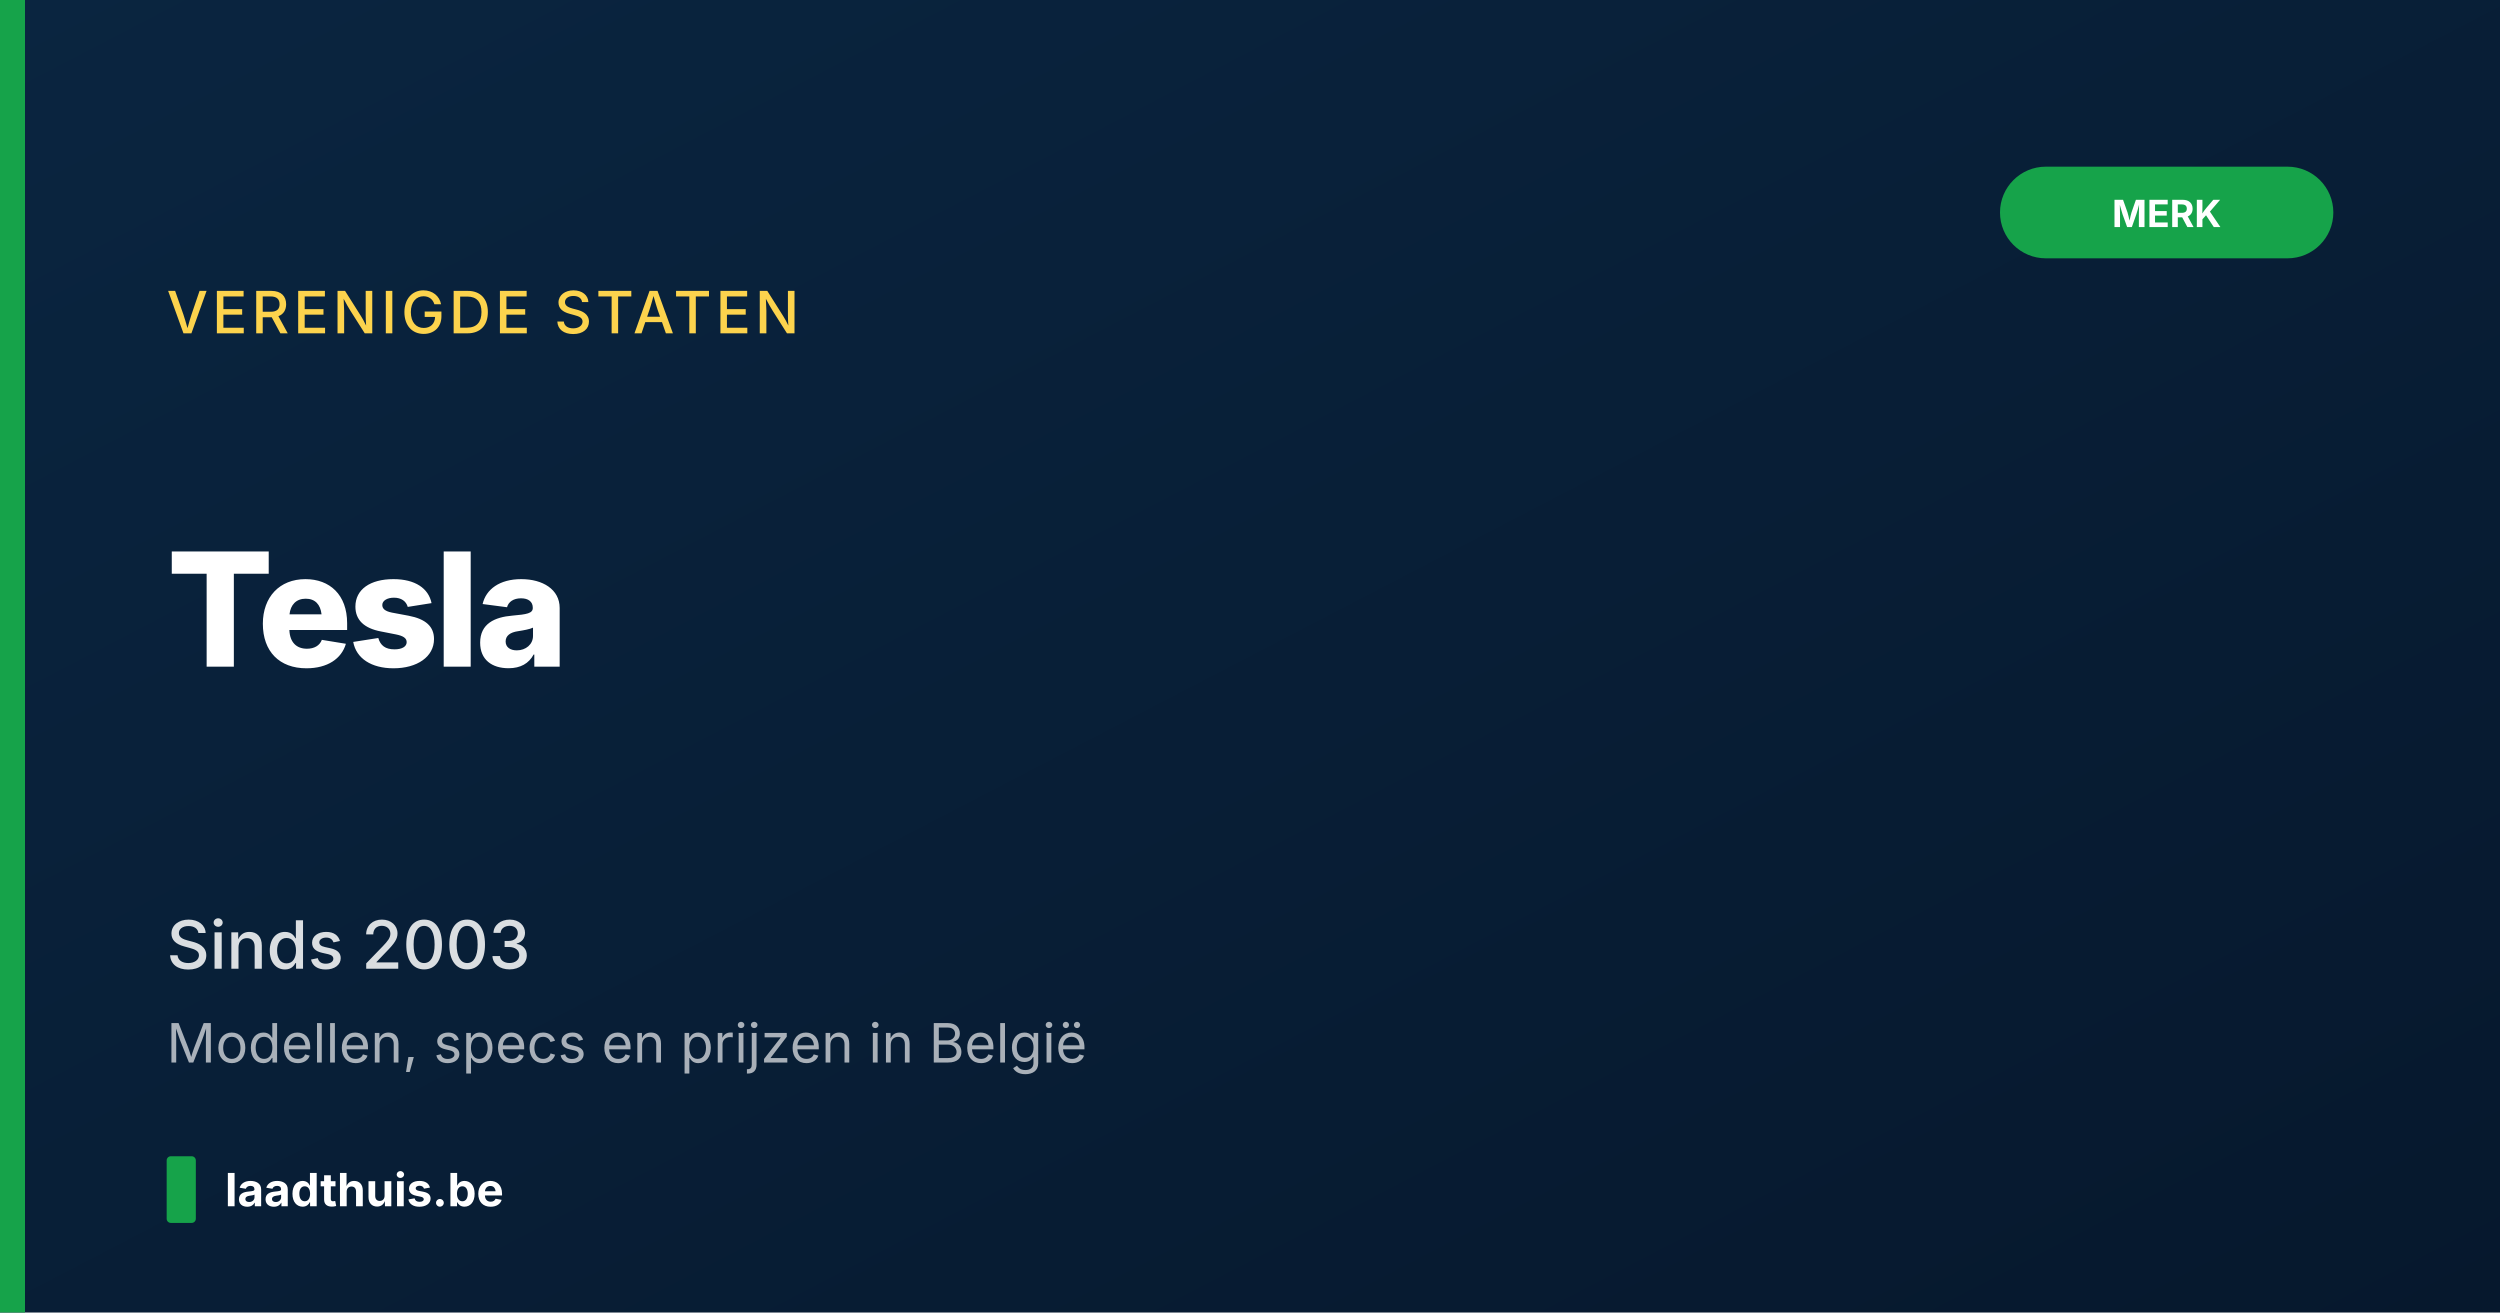
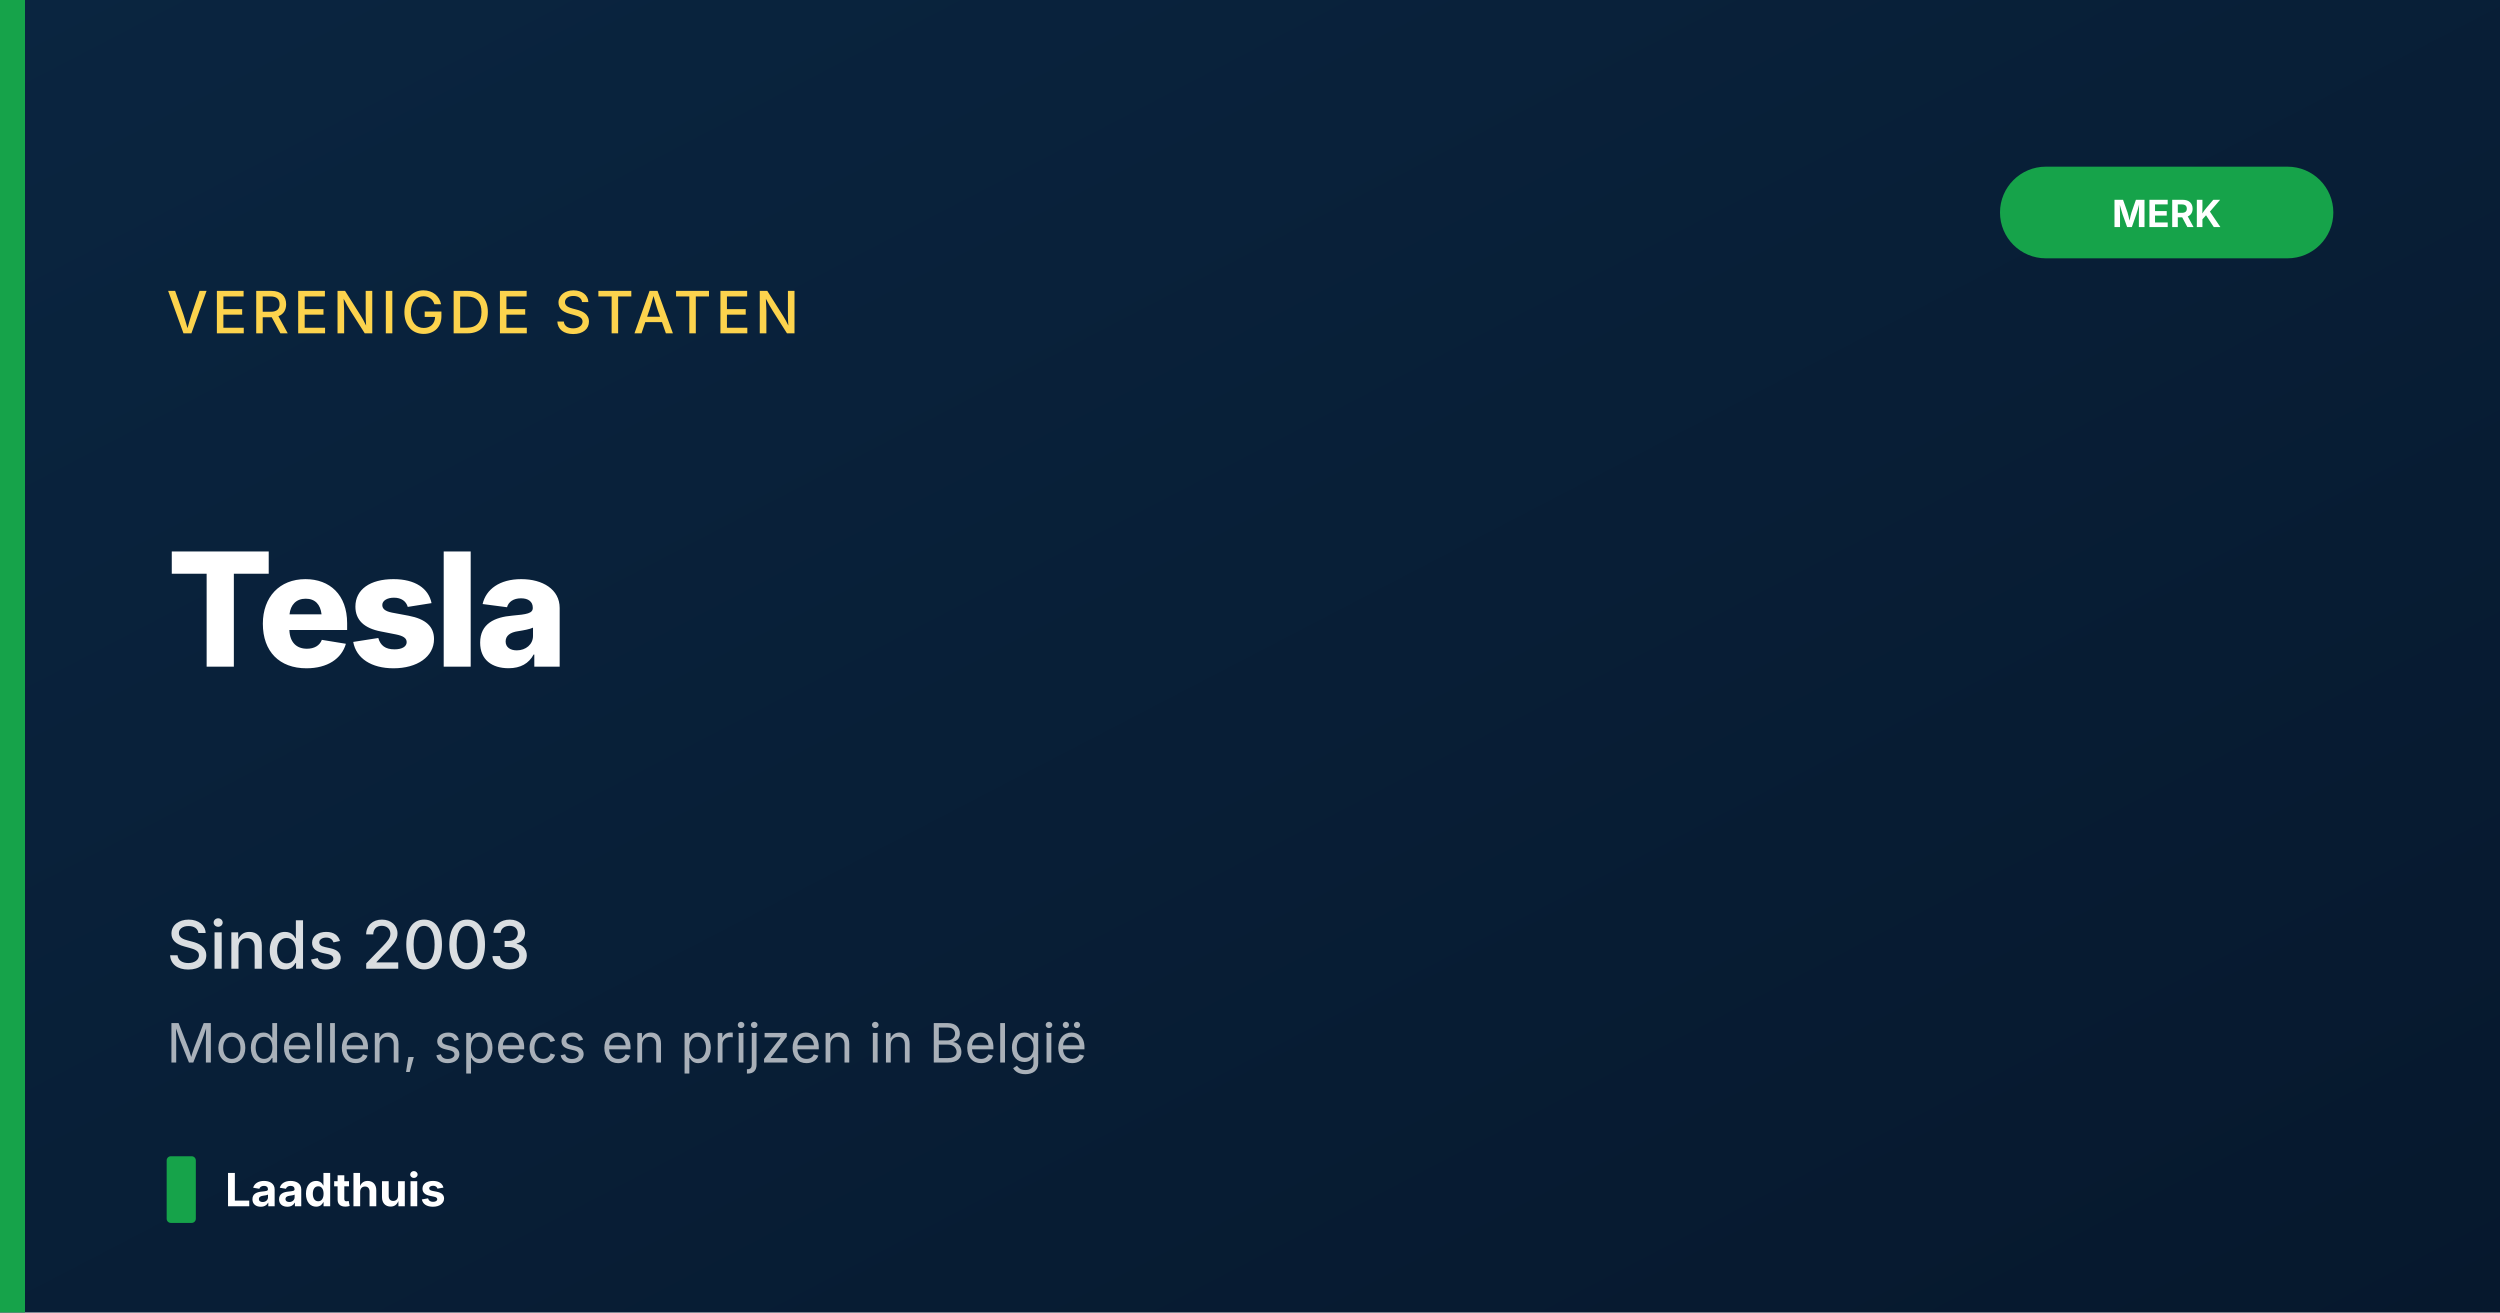
<svg xmlns="http://www.w3.org/2000/svg" width="1200" height="630" viewBox="0 0 1200 630">
  <defs>
    <linearGradient id="bg" x1="0" y1="0" x2="1" y2="1">
      <stop offset="0%" stop-color="#0A2540" />
      <stop offset="100%" stop-color="#06182d" />
    </linearGradient>
  </defs>
  <rect width="1200" height="630" fill="url(#bg)" />
  <rect x="0" y="0" width="12" height="630" fill="#16A34A" />
  <g font-family="Inter, system-ui, -apple-system, sans-serif" fill="white">
    <text x="80" y="160" font-size="28" font-weight="500" fill="#FCD34D" letter-spacing="2">VERENIGDE STATEN</text>
    <text x="80" y="320" font-size="76" font-weight="800" letter-spacing="-2">
      <tspan x="80" dy="0">Tesla</tspan>
    </text>
    <text x="80" y="465" font-size="32" font-weight="500" opacity="0.85">Sinds 2003</text>
    <text x="80" y="510" font-size="26" font-weight="400" opacity="0.65">Modellen, specs en prijzen in België</text>
  </g>
  <g transform="translate(80 555)">
    <rect width="14" height="32" rx="2" fill="#16A34A" />
-     <text x="28" y="24" font-family="Inter, system-ui, -apple-system, sans-serif" font-size="22" font-weight="700" fill="white">laadthuis.be</text>
+     <text x="28" y="24" font-family="Inter, system-ui, -apple-system, sans-serif" font-size="22" font-weight="700" fill="white">Laadthuis</text>
  </g>
  <g transform="translate(960 80)">
    <rect width="160" height="44" rx="22" fill="#16A34A" />
    <text x="80" y="29" text-anchor="middle" font-family="Inter, system-ui, -apple-system, sans-serif" font-size="18" font-weight="700" fill="white">MERK</text>
  </g>
</svg>
